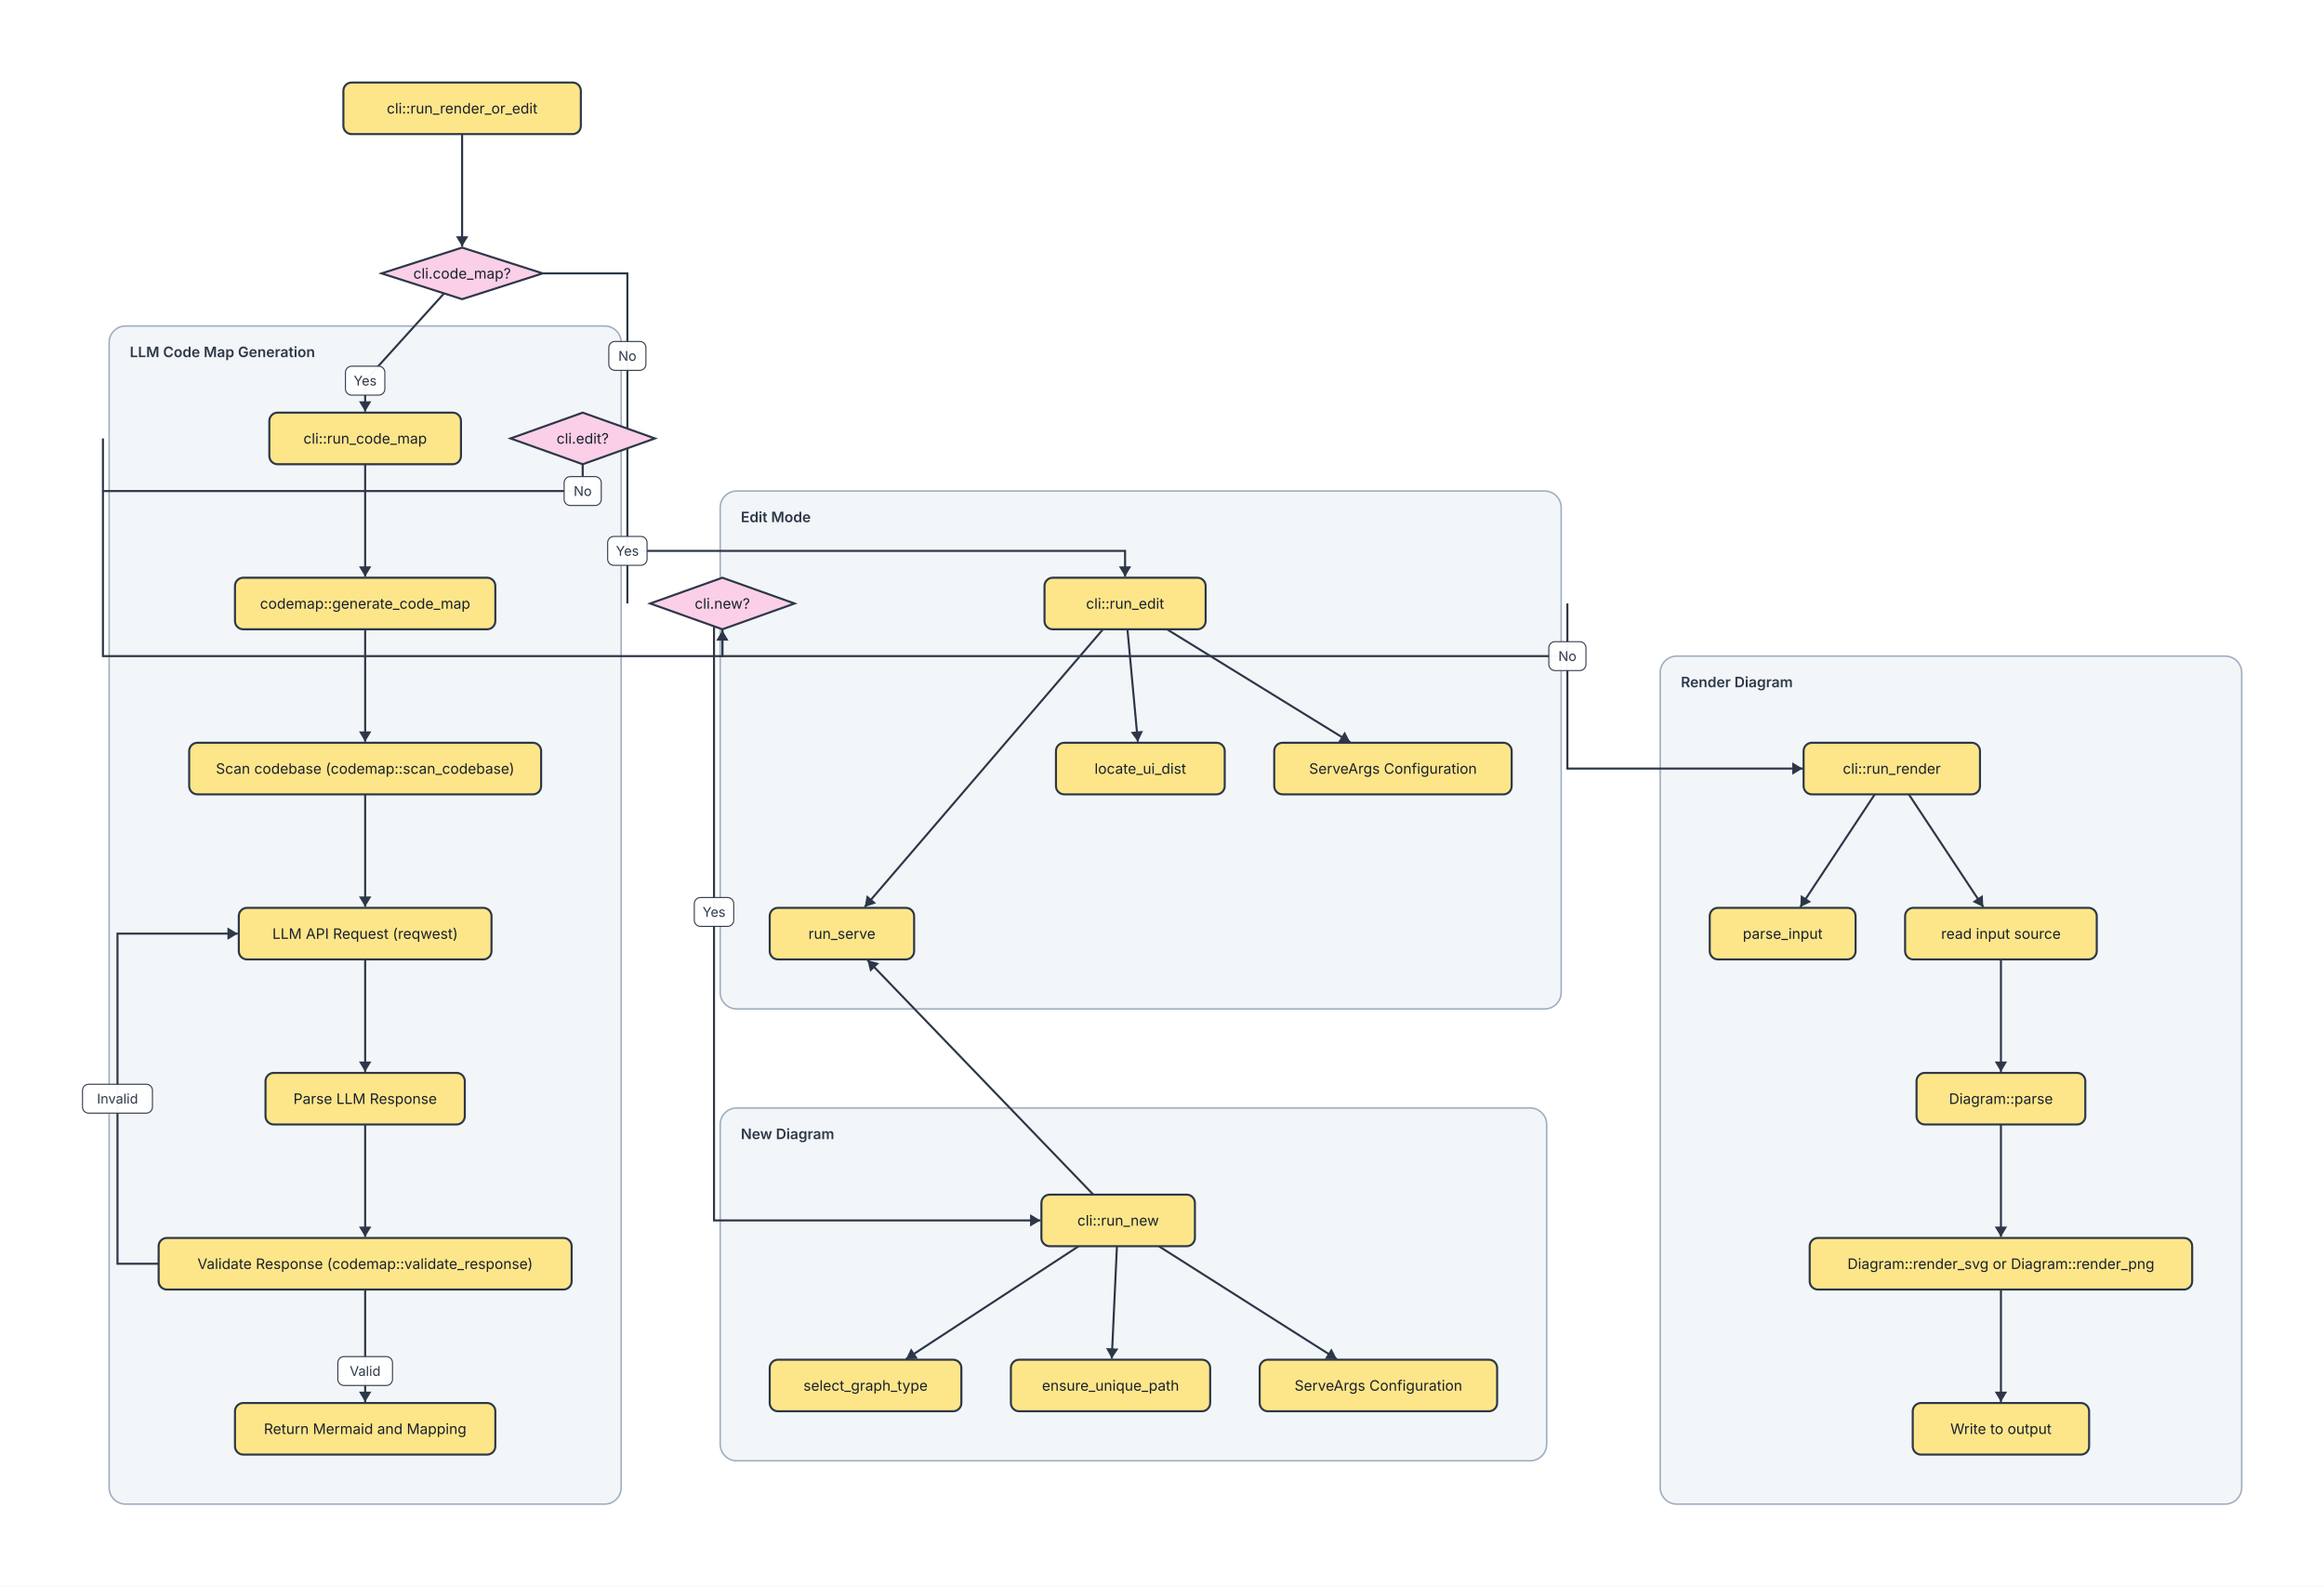
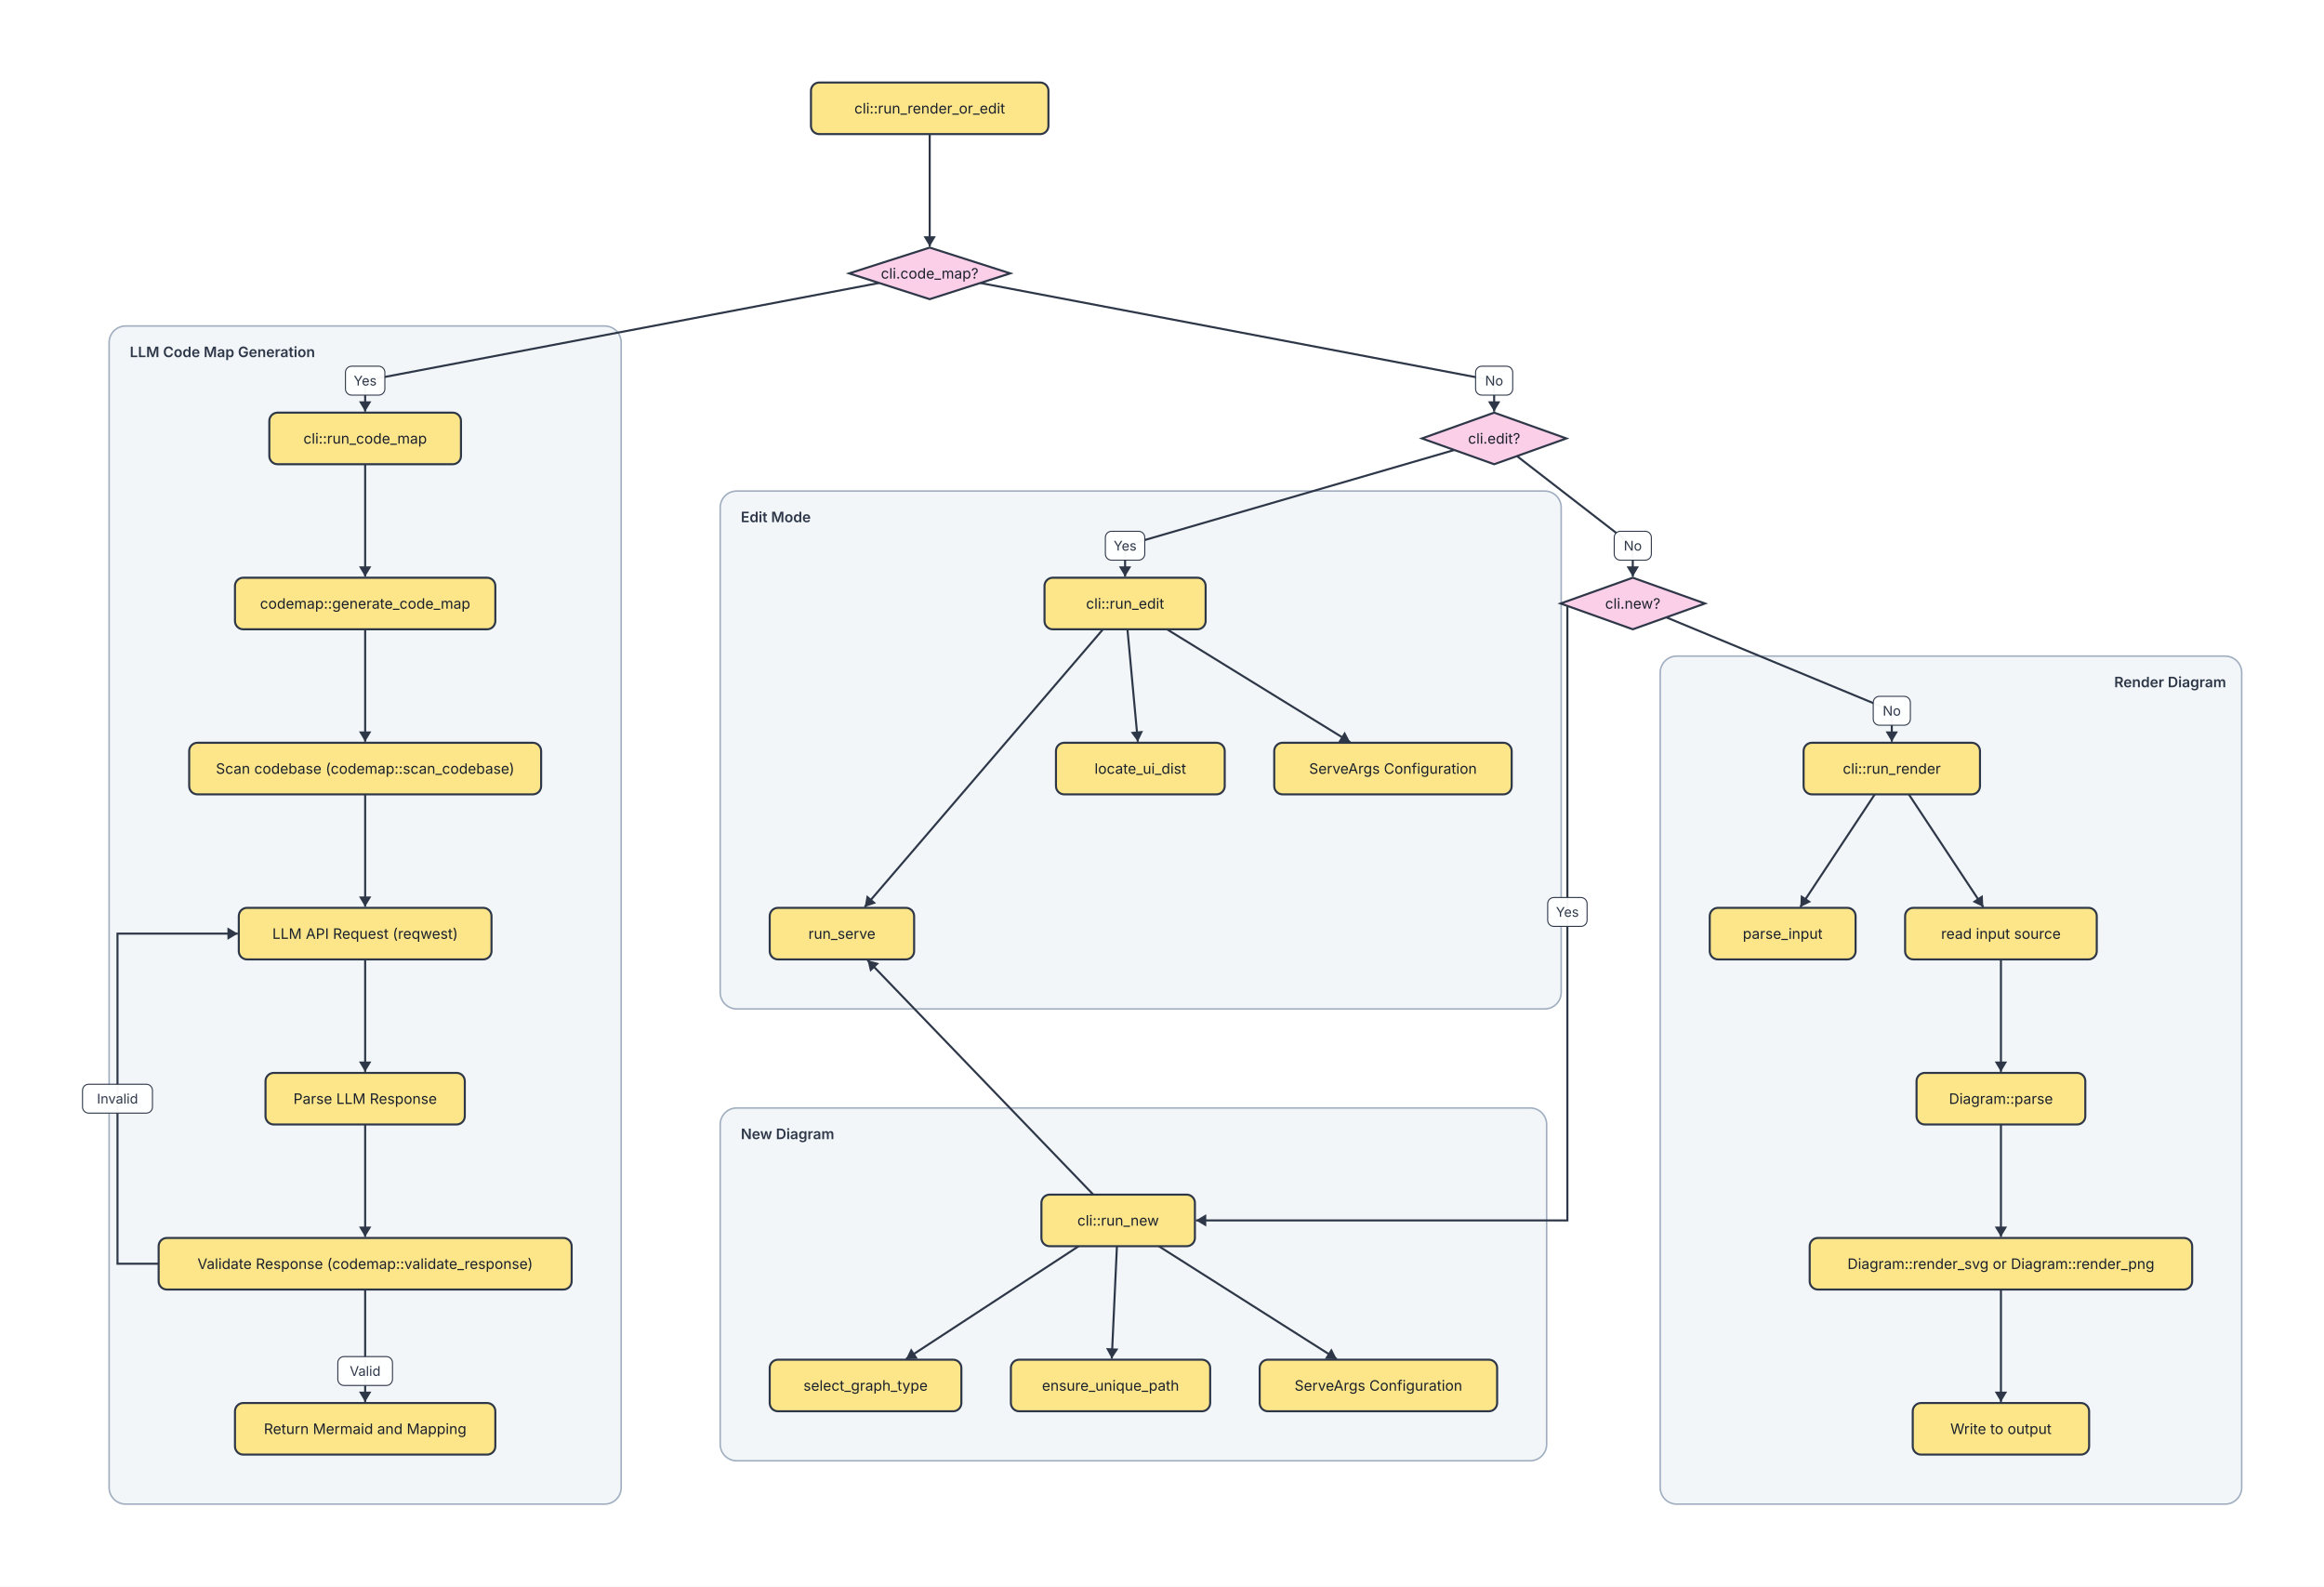
<svg xmlns="http://www.w3.org/2000/svg" width="2253" height="1538" viewBox="0 0 2253 1538" font-family="Inter, system-ui, sans-serif">
  <defs>
    <marker id="arrow-end" markerWidth="8" markerHeight="8" refX="6" refY="4" orient="auto" markerUnits="strokeWidth">
      <path d="M1,1 L6,4 L1,7 z" fill="context-stroke" />
    </marker>
    <marker id="arrow-start" markerWidth="8" markerHeight="8" refX="2" refY="4" orient="auto" markerUnits="strokeWidth">
      <path d="M7,1 L2,4 L7,7 z" fill="context-stroke" />
    </marker>
  </defs>
  <rect width="100%" height="100%" fill="white" />
  <g class="subgraph" data-id="LLM_Code_Map_Generation">
    <rect x="105.8" y="316.0" width="496.4" height="1142.0" rx="16" ry="16" fill="#edf2f7" fill-opacity="0.7" stroke="#a0aec0" stroke-width="1.5" />
    <text x="125.8" y="336.0" fill="#2d3748" font-size="14" font-weight="600" text-anchor="start" dominant-baseline="hanging">LLM Code Map Generation</text>
  </g>
  <g class="subgraph" data-id="Edit_Mode">
    <rect x="698.2" y="476.0" width="815.3" height="502.0" rx="16" ry="16" fill="#edf2f7" fill-opacity="0.7" stroke="#a0aec0" stroke-width="1.5" />
    <text x="718.2" y="496.0" fill="#2d3748" font-size="14" font-weight="600" text-anchor="start" dominant-baseline="hanging">Edit Mode</text>
  </g>
  <g class="subgraph" data-id="New_Diagram">
    <rect x="698.2" y="1074.0" width="801.2" height="342.0" rx="16" ry="16" fill="#edf2f7" fill-opacity="0.7" stroke="#a0aec0" stroke-width="1.5" />
    <text x="718.2" y="1094.0" fill="#2d3748" font-size="14" font-weight="600" text-anchor="start" dominant-baseline="hanging">New Diagram</text>
  </g>
  <g class="subgraph" data-id="Render_Diagram">
    <rect x="1609.5" y="636.0" width="563.7" height="822.0" rx="16" ry="16" fill="#edf2f7" fill-opacity="0.7" stroke="#a0aec0" stroke-width="1.5" />
-     <text x="1629.5" y="656.0" fill="#2d3748" font-size="14" font-weight="600" text-anchor="start" dominant-baseline="hanging">Render Diagram</text>
+     <text x="2049.6" y="656.0" fill="#2d3748" font-size="14" font-weight="600" text-anchor="start" dominant-baseline="hanging">Render Diagram</text>
  </g>
  <g class="edge" data-id="A --&gt; B">
-     <line x1="448.0" y1="130.0" x2="448.0" y2="239.0" stroke="#2d3748" stroke-width="2" marker-end="url(#arrow-end)" />
+     <line x1="901.3" y1="130.0" x2="901.3" y2="239.0" stroke="#2d3748" stroke-width="2" marker-end="url(#arrow-end)" />
  </g>
  <g class="edge" data-id="B --&gt; C">
-     <polyline points="430.5,284.4 354.0,369.0 354.0,399.0" fill="none" stroke="#2d3748" stroke-width="2" marker-end="url(#arrow-end)" />
+     <polyline points="852.2,274.3 354.0,369.0 354.0,399.0" fill="none" stroke="#2d3748" stroke-width="2" marker-end="url(#arrow-end)" />
    <g pointer-events="none">
      <rect x="334.9" y="355.0" width="38.2" height="28.0" rx="6" ry="6" fill="white" fill-opacity="0.96" stroke="#2d3748" stroke-width="1" />
      <text x="354.0" y="369.0" fill="#2d3748" font-size="13" text-anchor="middle" dominant-baseline="middle" xml:space="preserve">Yes</text>
    </g>
  </g>
  <g class="edge" data-id="B --&gt; D">
-     <polyline points="526.1,265.0 608.2,265.0 608.2,345.0 608.2,425.0 564.9,425.0" fill="none" stroke="#2d3748" stroke-width="2" marker-end="url(#arrow-end)" />
-     <g pointer-events="none">
-       <rect x="590.2" y="331.0" width="36.0" height="28.0" rx="6" ry="6" fill="white" fill-opacity="0.96" stroke="#2d3748" stroke-width="1" />
-       <text x="608.2" y="345.0" fill="#2d3748" font-size="13" text-anchor="middle" dominant-baseline="middle" xml:space="preserve">No</text>
+     <polyline points="950.3,274.3 1448.5,369.0 1448.5,399.0" fill="none" stroke="#2d3748" stroke-width="2" marker-end="url(#arrow-end)" />
+     <g pointer-events="none">
+       <rect x="1430.5" y="355.0" width="36.0" height="28.0" rx="6" ry="6" fill="white" fill-opacity="0.96" stroke="#2d3748" stroke-width="1" />
+       <text x="1448.5" y="369.0" fill="#2d3748" font-size="13" text-anchor="middle" dominant-baseline="middle" xml:space="preserve">No</text>
    </g>
  </g>
  <g class="edge" data-id="D --&gt; E">
-     <polyline points="564.9,425.0 608.2,425.0 608.2,585.0 608.2,534.0 1090.7,534.0 1090.7,559.0" fill="none" stroke="#2d3748" stroke-width="2" marker-end="url(#arrow-end)" />
-     <g pointer-events="none">
-       <rect x="589.1" y="520.0" width="38.2" height="28.0" rx="6" ry="6" fill="white" fill-opacity="0.96" stroke="#2d3748" stroke-width="1" />
-       <text x="608.2" y="534.0" fill="#2d3748" font-size="13" text-anchor="middle" dominant-baseline="middle" xml:space="preserve">Yes</text>
+     <polyline points="1409.9,436.2 1090.7,529.0 1090.7,559.0" fill="none" stroke="#2d3748" stroke-width="2" marker-end="url(#arrow-end)" />
+     <g pointer-events="none">
+       <rect x="1071.6" y="515.0" width="38.2" height="28.0" rx="6" ry="6" fill="white" fill-opacity="0.96" stroke="#2d3748" stroke-width="1" />
+       <text x="1090.7" y="529.0" fill="#2d3748" font-size="13" text-anchor="middle" dominant-baseline="middle" xml:space="preserve">Yes</text>
    </g>
  </g>
  <g class="edge" data-id="D --&gt; F">
-     <polyline points="564.9,450.0 564.9,476.0 99.8,476.0 99.8,425.0 99.8,636.0 700.3,636.0 700.3,611.0" fill="none" stroke="#2d3748" stroke-width="2" marker-end="url(#arrow-end)" />
-     <g pointer-events="none">
-       <rect x="546.9" y="462.0" width="36.0" height="28.0" rx="6" ry="6" fill="white" fill-opacity="0.96" stroke="#2d3748" stroke-width="1" />
-       <text x="564.9" y="476.0" fill="#2d3748" font-size="13" text-anchor="middle" dominant-baseline="middle" xml:space="preserve">No</text>
+     <polyline points="1470.6,442.1 1582.9,529.0 1582.9,559.0" fill="none" stroke="#2d3748" stroke-width="2" marker-end="url(#arrow-end)" />
+     <g pointer-events="none">
+       <rect x="1564.9" y="515.0" width="36.0" height="28.0" rx="6" ry="6" fill="white" fill-opacity="0.96" stroke="#2d3748" stroke-width="1" />
+       <text x="1582.9" y="529.0" fill="#2d3748" font-size="13" text-anchor="middle" dominant-baseline="middle" xml:space="preserve">No</text>
    </g>
  </g>
  <g class="edge" data-id="F --&gt; G">
-     <polyline points="700.3,585.0 692.2,585.0 692.2,884.0 692.2,1183.0 1008.6,1183.0" fill="none" stroke="#2d3748" stroke-width="2" marker-end="url(#arrow-end)" />
-     <g pointer-events="none">
-       <rect x="673.1" y="870.0" width="38.2" height="28.0" rx="6" ry="6" fill="white" fill-opacity="0.96" stroke="#2d3748" stroke-width="1" />
-       <text x="692.2" y="884.0" fill="#2d3748" font-size="13" text-anchor="middle" dominant-baseline="middle" xml:space="preserve">Yes</text>
+     <polyline points="1582.9,585.0 1519.5,585.0 1519.5,884.0 1519.5,1183.0 1159.4,1183.0" fill="none" stroke="#2d3748" stroke-width="2" marker-end="url(#arrow-end)" />
+     <g pointer-events="none">
+       <rect x="1500.4" y="870.0" width="38.2" height="28.0" rx="6" ry="6" fill="white" fill-opacity="0.96" stroke="#2d3748" stroke-width="1" />
+       <text x="1519.5" y="884.0" fill="#2d3748" font-size="13" text-anchor="middle" dominant-baseline="middle" xml:space="preserve">Yes</text>
    </g>
  </g>
  <g class="edge" data-id="F --&gt; H">
-     <polyline points="700.3,610.0 700.3,636.0 1519.5,636.0 1519.5,585.0 1519.5,745.0 1747.5,745.0" fill="none" stroke="#2d3748" stroke-width="2" marker-end="url(#arrow-end)" />
-     <g pointer-events="none">
-       <rect x="1501.5" y="622.0" width="36.0" height="28.0" rx="6" ry="6" fill="white" fill-opacity="0.96" stroke="#2d3748" stroke-width="1" />
-       <text x="1519.5" y="636.0" fill="#2d3748" font-size="13" text-anchor="middle" dominant-baseline="middle" xml:space="preserve">No</text>
+     <polyline points="1615.3,598.4 1834.0,689.0 1834.0,719.0" fill="none" stroke="#2d3748" stroke-width="2" marker-end="url(#arrow-end)" />
+     <g pointer-events="none">
+       <rect x="1816.0" y="675.0" width="36.0" height="28.0" rx="6" ry="6" fill="white" fill-opacity="0.96" stroke="#2d3748" stroke-width="1" />
+       <text x="1834.0" y="689.0" fill="#2d3748" font-size="13" text-anchor="middle" dominant-baseline="middle" xml:space="preserve">No</text>
    </g>
  </g>
  <g class="edge" data-id="C --&gt; I">
    <line x1="354.0" y1="450.0" x2="354.0" y2="559.0" stroke="#2d3748" stroke-width="2" marker-end="url(#arrow-end)" />
  </g>
  <g class="edge" data-id="I --&gt; J">
    <line x1="354.0" y1="610.0" x2="354.0" y2="719.0" stroke="#2d3748" stroke-width="2" marker-end="url(#arrow-end)" />
  </g>
  <g class="edge" data-id="J --&gt; K">
    <line x1="354.0" y1="770.0" x2="354.0" y2="879.0" stroke="#2d3748" stroke-width="2" marker-end="url(#arrow-end)" />
  </g>
  <g class="edge" data-id="K --&gt; L">
    <line x1="354.0" y1="930.0" x2="354.0" y2="1039.0" stroke="#2d3748" stroke-width="2" marker-end="url(#arrow-end)" />
  </g>
  <g class="edge" data-id="L --&gt; M">
    <line x1="354.0" y1="1090.0" x2="354.0" y2="1199.0" stroke="#2d3748" stroke-width="2" marker-end="url(#arrow-end)" />
  </g>
  <g class="edge" data-id="M --&gt; N">
    <polyline points="354.0,1250.0 354.0,1329.0 354.0,1359.0" fill="none" stroke="#2d3748" stroke-width="2" marker-end="url(#arrow-end)" />
    <g pointer-events="none">
      <rect x="327.5" y="1315.0" width="53.0" height="28.0" rx="6" ry="6" fill="white" fill-opacity="0.96" stroke="#2d3748" stroke-width="1" />
      <text x="354.0" y="1329.0" fill="#2d3748" font-size="13" text-anchor="middle" dominant-baseline="middle" xml:space="preserve">Valid</text>
    </g>
  </g>
  <g class="edge" data-id="M --&gt; K">
    <polyline points="153.8,1225.0 113.9,1225.0 113.9,1065.0 113.9,905.0 230.5,905.0" fill="none" stroke="#2d3748" stroke-width="2" marker-end="url(#arrow-end)" />
    <g pointer-events="none">
      <rect x="80.0" y="1051.0" width="67.8" height="28.0" rx="6" ry="6" fill="white" fill-opacity="0.96" stroke="#2d3748" stroke-width="1" />
      <text x="113.9" y="1065.0" fill="#2d3748" font-size="13" text-anchor="middle" dominant-baseline="middle" xml:space="preserve">Invalid</text>
    </g>
  </g>
  <g class="edge" data-id="E --&gt; O">
    <line x1="1093.0" y1="610.0" x2="1103.1" y2="719.0" stroke="#2d3748" stroke-width="2" marker-end="url(#arrow-end)" />
  </g>
  <g class="edge" data-id="E --&gt; P">
    <line x1="1131.3" y1="610.0" x2="1309.0" y2="719.5" stroke="#2d3748" stroke-width="2" marker-end="url(#arrow-end)" />
  </g>
  <g class="edge" data-id="E --&gt; Q">
    <line x1="1069.3" y1="610.0" x2="838.3" y2="879.2" stroke="#2d3748" stroke-width="2" marker-end="url(#arrow-end)" />
  </g>
  <g class="edge" data-id="G --&gt; R">
    <line x1="1045.7" y1="1208.0" x2="878.2" y2="1317.5" stroke="#2d3748" stroke-width="2" marker-end="url(#arrow-end)" />
  </g>
  <g class="edge" data-id="G --&gt; S">
    <line x1="1082.8" y1="1208.0" x2="1077.8" y2="1317.0" stroke="#2d3748" stroke-width="2" marker-end="url(#arrow-end)" />
  </g>
  <g class="edge" data-id="G --&gt; T">
    <line x1="1123.4" y1="1208.0" x2="1296.0" y2="1317.5" stroke="#2d3748" stroke-width="2" marker-end="url(#arrow-end)" />
  </g>
  <g class="edge" data-id="G --&gt; Q">
    <line x1="1059.9" y1="1158.0" x2="841.0" y2="930.7" stroke="#2d3748" stroke-width="2" marker-end="url(#arrow-end)" />
  </g>
  <g class="edge" data-id="H --&gt; U">
    <line x1="1817.5" y1="770.0" x2="1745.3" y2="879.2" stroke="#2d3748" stroke-width="2" marker-end="url(#arrow-end)" />
  </g>
  <g class="edge" data-id="H --&gt; V">
    <line x1="1850.5" y1="770.0" x2="1922.7" y2="879.2" stroke="#2d3748" stroke-width="2" marker-end="url(#arrow-end)" />
  </g>
  <g class="edge" data-id="V --&gt; W">
    <line x1="1939.8" y1="930.0" x2="1939.8" y2="1039.0" stroke="#2d3748" stroke-width="2" marker-end="url(#arrow-end)" />
  </g>
  <g class="edge" data-id="W --&gt; X">
    <line x1="1939.8" y1="1090.0" x2="1939.8" y2="1199.0" stroke="#2d3748" stroke-width="2" marker-end="url(#arrow-end)" />
  </g>
  <g class="edge" data-id="X --&gt; Y">
    <line x1="1939.8" y1="1250.0" x2="1939.8" y2="1359.0" stroke="#2d3748" stroke-width="2" marker-end="url(#arrow-end)" />
  </g>
  <g class="node" data-id="A">
-     <rect x="332.9" y="80.0" width="230.2" height="50.0" rx="8" ry="8" fill="#fde68a" stroke="#2d3748" stroke-width="2" />
-     <text x="448.0" y="105.0" fill="#1a202c" font-size="14" text-anchor="middle" dominant-baseline="middle">cli::run_render_or_edit</text>
+     <rect x="786.2" y="80.0" width="230.2" height="50.0" rx="8" ry="8" fill="#fde68a" stroke="#2d3748" stroke-width="2" />
+     <text x="901.3" y="105.0" fill="#1a202c" font-size="14" text-anchor="middle" dominant-baseline="middle">cli::run_render_or_edit</text>
  </g>
  <g class="node" data-id="B">
-     <polygon points="448.0,240.0 526.1,265.0 448.0,290.0 369.9,265.0" fill="#fbcfe8" stroke="#2d3748" stroke-width="2" />
-     <text x="448.0" y="265.0" fill="#1a202c" font-size="14" text-anchor="middle" dominant-baseline="middle">cli.code_map?</text>
+     <polygon points="901.3,240.0 979.4,265.0 901.3,290.0 823.2,265.0" fill="#fbcfe8" stroke="#2d3748" stroke-width="2" />
+     <text x="901.3" y="265.0" fill="#1a202c" font-size="14" text-anchor="middle" dominant-baseline="middle">cli.code_map?</text>
  </g>
  <g class="node" data-id="C">
    <rect x="261.1" y="400.0" width="185.8" height="50.0" rx="8" ry="8" fill="#fde68a" stroke="#2d3748" stroke-width="2" />
    <text x="354.0" y="425.0" fill="#1a202c" font-size="14" text-anchor="middle" dominant-baseline="middle">cli::run_code_map</text>
  </g>
  <g class="node" data-id="D">
-     <polygon points="564.9,400.0 634.9,425.0 564.9,450.0 494.9,425.0" fill="#fbcfe8" stroke="#2d3748" stroke-width="2" />
-     <text x="564.9" y="425.0" fill="#1a202c" font-size="14" text-anchor="middle" dominant-baseline="middle">cli.edit?</text>
+     <polygon points="1448.5,400.0 1518.5,425.0 1448.5,450.0 1378.5,425.0" fill="#fbcfe8" stroke="#2d3748" stroke-width="2" />
+     <text x="1448.5" y="425.0" fill="#1a202c" font-size="14" text-anchor="middle" dominant-baseline="middle">cli.edit?</text>
  </g>
  <g class="node" data-id="E">
    <rect x="1012.6" y="560.0" width="156.2" height="50.0" rx="8" ry="8" fill="#fde68a" stroke="#2d3748" stroke-width="2" />
    <text x="1090.7" y="585.0" fill="#1a202c" font-size="14" text-anchor="middle" dominant-baseline="middle">cli::run_edit</text>
  </g>
  <g class="node" data-id="F">
-     <polygon points="700.3,560.0 770.3,585.0 700.3,610.0 630.3,585.0" fill="#fbcfe8" stroke="#2d3748" stroke-width="2" />
-     <text x="700.3" y="585.0" fill="#1a202c" font-size="14" text-anchor="middle" dominant-baseline="middle">cli.new?</text>
+     <polygon points="1582.9,560.0 1652.9,585.0 1582.9,610.0 1512.9,585.0" fill="#fbcfe8" stroke="#2d3748" stroke-width="2" />
+     <text x="1582.9" y="585.0" fill="#1a202c" font-size="14" text-anchor="middle" dominant-baseline="middle">cli.new?</text>
  </g>
  <g class="node" data-id="G">
    <rect x="1009.6" y="1158.0" width="148.8" height="50.0" rx="8" ry="8" fill="#fde68a" stroke="#2d3748" stroke-width="2" />
    <text x="1084.0" y="1183.0" fill="#1a202c" font-size="14" text-anchor="middle" dominant-baseline="middle">cli::run_new</text>
  </g>
  <g class="node" data-id="H">
    <rect x="1748.5" y="720.0" width="171.0" height="50.0" rx="8" ry="8" fill="#fde68a" stroke="#2d3748" stroke-width="2" />
    <text x="1834.0" y="745.0" fill="#1a202c" font-size="14" text-anchor="middle" dominant-baseline="middle">cli::run_render</text>
  </g>
  <g class="node" data-id="I">
    <rect x="227.8" y="560.0" width="252.4" height="50.0" rx="8" ry="8" fill="#fde68a" stroke="#2d3748" stroke-width="2" />
    <text x="354.0" y="585.0" fill="#1a202c" font-size="14" text-anchor="middle" dominant-baseline="middle">codemap::generate_code_map</text>
  </g>
  <g class="node" data-id="J">
    <rect x="183.4" y="720.0" width="341.2" height="50.0" rx="8" ry="8" fill="#fde68a" stroke="#2d3748" stroke-width="2" />
    <text x="354.0" y="745.0" fill="#1a202c" font-size="14" text-anchor="middle" dominant-baseline="middle">Scan codebase (codemap::scan_codebase)</text>
  </g>
  <g class="node" data-id="K">
    <rect x="231.5" y="880.0" width="245.0" height="50.0" rx="8" ry="8" fill="#fde68a" stroke="#2d3748" stroke-width="2" />
    <text x="354.0" y="905.0" fill="#1a202c" font-size="14" text-anchor="middle" dominant-baseline="middle">LLM API Request (reqwest)</text>
  </g>
  <g class="node" data-id="L">
    <rect x="257.4" y="1040.0" width="193.2" height="50.0" rx="8" ry="8" fill="#fde68a" stroke="#2d3748" stroke-width="2" />
    <text x="354.0" y="1065.0" fill="#1a202c" font-size="14" text-anchor="middle" dominant-baseline="middle">Parse LLM Response</text>
  </g>
  <g class="node" data-id="M">
    <rect x="153.8" y="1200.0" width="400.4" height="50.0" rx="8" ry="8" fill="#fde68a" stroke="#2d3748" stroke-width="2" />
    <text x="354.0" y="1225.0" fill="#1a202c" font-size="14" text-anchor="middle" dominant-baseline="middle">Validate Response (codemap::validate_response)</text>
  </g>
  <g class="node" data-id="N">
    <rect x="227.8" y="1360.0" width="252.4" height="50.0" rx="8" ry="8" fill="#fde68a" stroke="#2d3748" stroke-width="2" />
    <text x="354.0" y="1385.0" fill="#1a202c" font-size="14" text-anchor="middle" dominant-baseline="middle">Return Mermaid and Mapping</text>
  </g>
  <g class="node" data-id="O">
    <rect x="1023.7" y="720.0" width="163.6" height="50.0" rx="8" ry="8" fill="#fde68a" stroke="#2d3748" stroke-width="2" />
    <text x="1105.5" y="745.0" fill="#1a202c" font-size="14" text-anchor="middle" dominant-baseline="middle">locate_ui_dist</text>
  </g>
  <g class="node" data-id="P">
    <rect x="1235.3" y="720.0" width="230.2" height="50.0" rx="8" ry="8" fill="#fde68a" stroke="#2d3748" stroke-width="2" />
    <text x="1350.4" y="745.0" fill="#1a202c" font-size="14" text-anchor="middle" dominant-baseline="middle">ServeArgs Configuration</text>
  </g>
  <g class="node" data-id="Q">
    <rect x="746.2" y="880.0" width="140.0" height="50.0" rx="8" ry="8" fill="#fde68a" stroke="#2d3748" stroke-width="2" />
    <text x="816.2" y="905.0" fill="#1a202c" font-size="14" text-anchor="middle" dominant-baseline="middle">run_serve</text>
  </g>
  <g class="node" data-id="R">
    <rect x="746.2" y="1318.0" width="185.8" height="50.0" rx="8" ry="8" fill="#fde68a" stroke="#2d3748" stroke-width="2" />
    <text x="839.1" y="1343.0" fill="#1a202c" font-size="14" text-anchor="middle" dominant-baseline="middle">select_graph_type</text>
  </g>
  <g class="node" data-id="S">
    <rect x="980.0" y="1318.0" width="193.2" height="50.0" rx="8" ry="8" fill="#fde68a" stroke="#2d3748" stroke-width="2" />
    <text x="1076.6" y="1343.0" fill="#1a202c" font-size="14" text-anchor="middle" dominant-baseline="middle">ensure_unique_path</text>
  </g>
  <g class="node" data-id="T">
    <rect x="1221.2" y="1318.0" width="230.2" height="50.0" rx="8" ry="8" fill="#fde68a" stroke="#2d3748" stroke-width="2" />
    <text x="1336.3" y="1343.0" fill="#1a202c" font-size="14" text-anchor="middle" dominant-baseline="middle">ServeArgs Configuration</text>
  </g>
  <g class="node" data-id="U">
    <rect x="1657.5" y="880.0" width="141.4" height="50.0" rx="8" ry="8" fill="#fde68a" stroke="#2d3748" stroke-width="2" />
    <text x="1728.2" y="905.0" fill="#1a202c" font-size="14" text-anchor="middle" dominant-baseline="middle">parse_input</text>
  </g>
  <g class="node" data-id="V">
    <rect x="1846.9" y="880.0" width="185.8" height="50.0" rx="8" ry="8" fill="#fde68a" stroke="#2d3748" stroke-width="2" />
    <text x="1939.8" y="905.0" fill="#1a202c" font-size="14" text-anchor="middle" dominant-baseline="middle">read input source</text>
  </g>
  <g class="node" data-id="W">
    <rect x="1858.0" y="1040.0" width="163.6" height="50.0" rx="8" ry="8" fill="#fde68a" stroke="#2d3748" stroke-width="2" />
    <text x="1939.8" y="1065.0" fill="#1a202c" font-size="14" text-anchor="middle" dominant-baseline="middle">Diagram::parse</text>
  </g>
  <g class="node" data-id="X">
    <rect x="1754.4" y="1200.0" width="370.8" height="50.0" rx="8" ry="8" fill="#fde68a" stroke="#2d3748" stroke-width="2" />
    <text x="1939.8" y="1225.0" fill="#1a202c" font-size="14" text-anchor="middle" dominant-baseline="middle">Diagram::render_svg or Diagram::render_png</text>
  </g>
  <g class="node" data-id="Y">
    <rect x="1854.3" y="1360.0" width="171.0" height="50.0" rx="8" ry="8" fill="#fde68a" stroke="#2d3748" stroke-width="2" />
    <text x="1939.8" y="1385.0" fill="#1a202c" font-size="14" text-anchor="middle" dominant-baseline="middle">Write to output</text>
  </g>
</svg>
